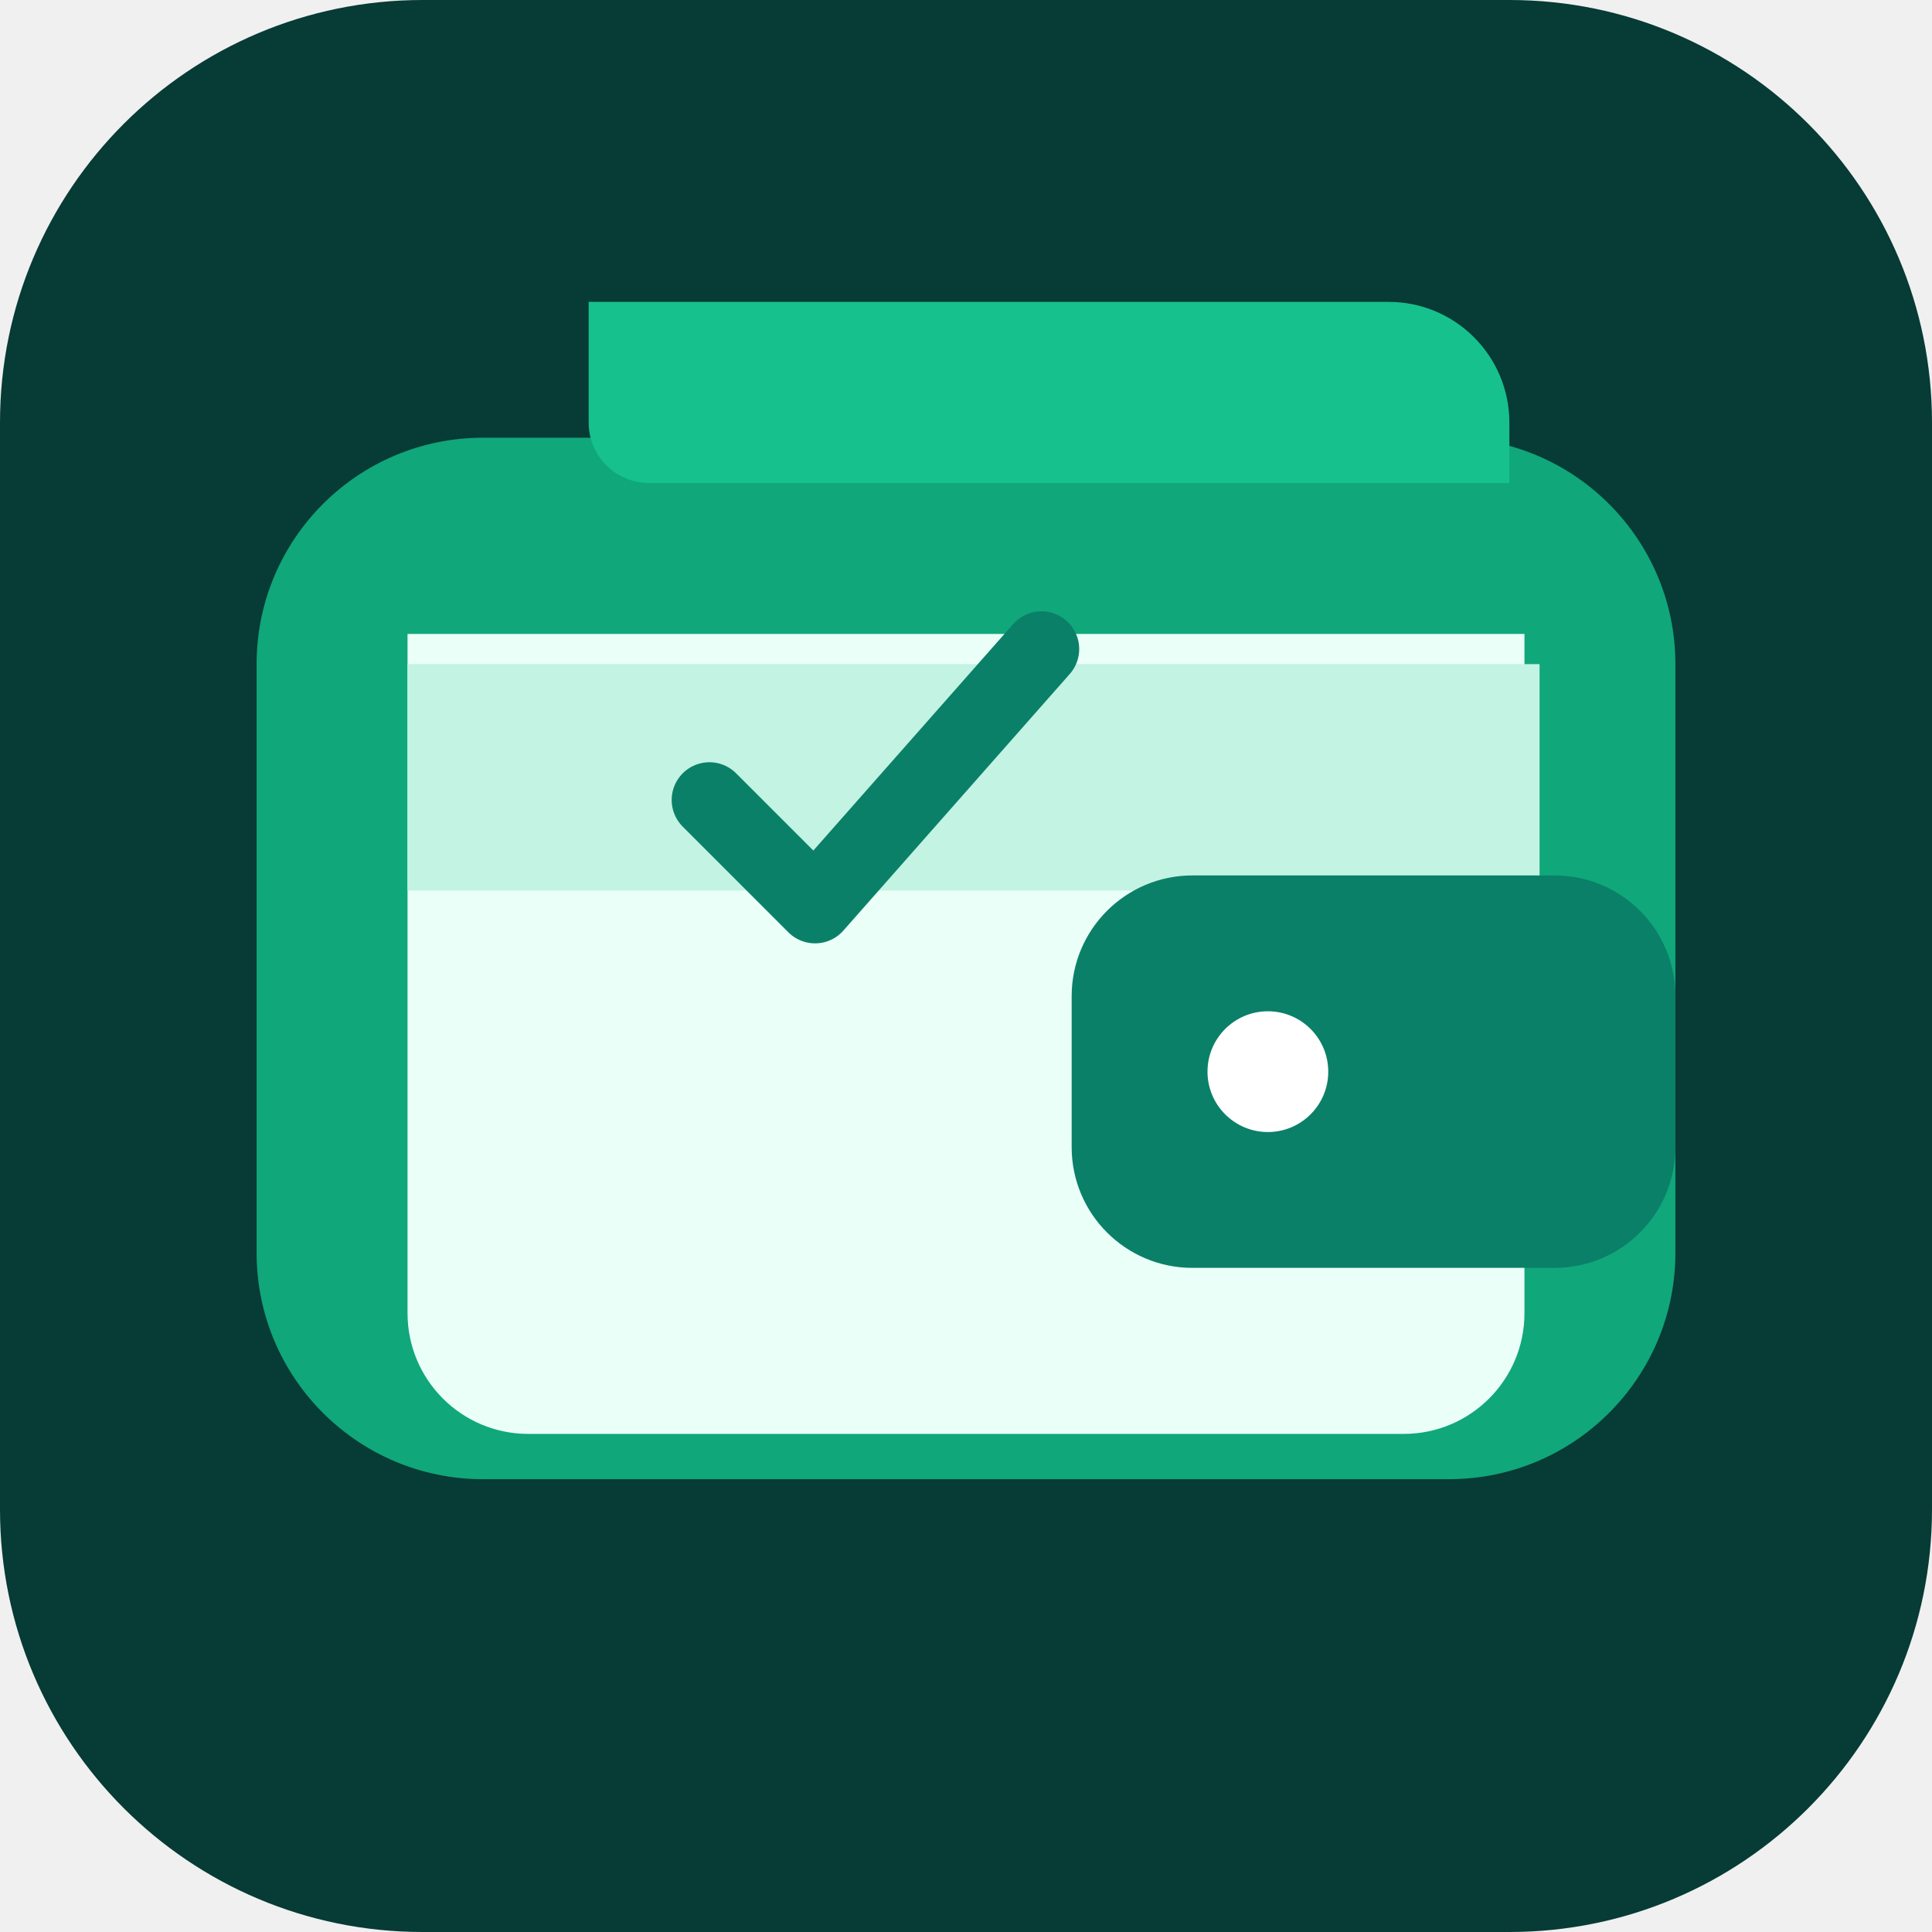
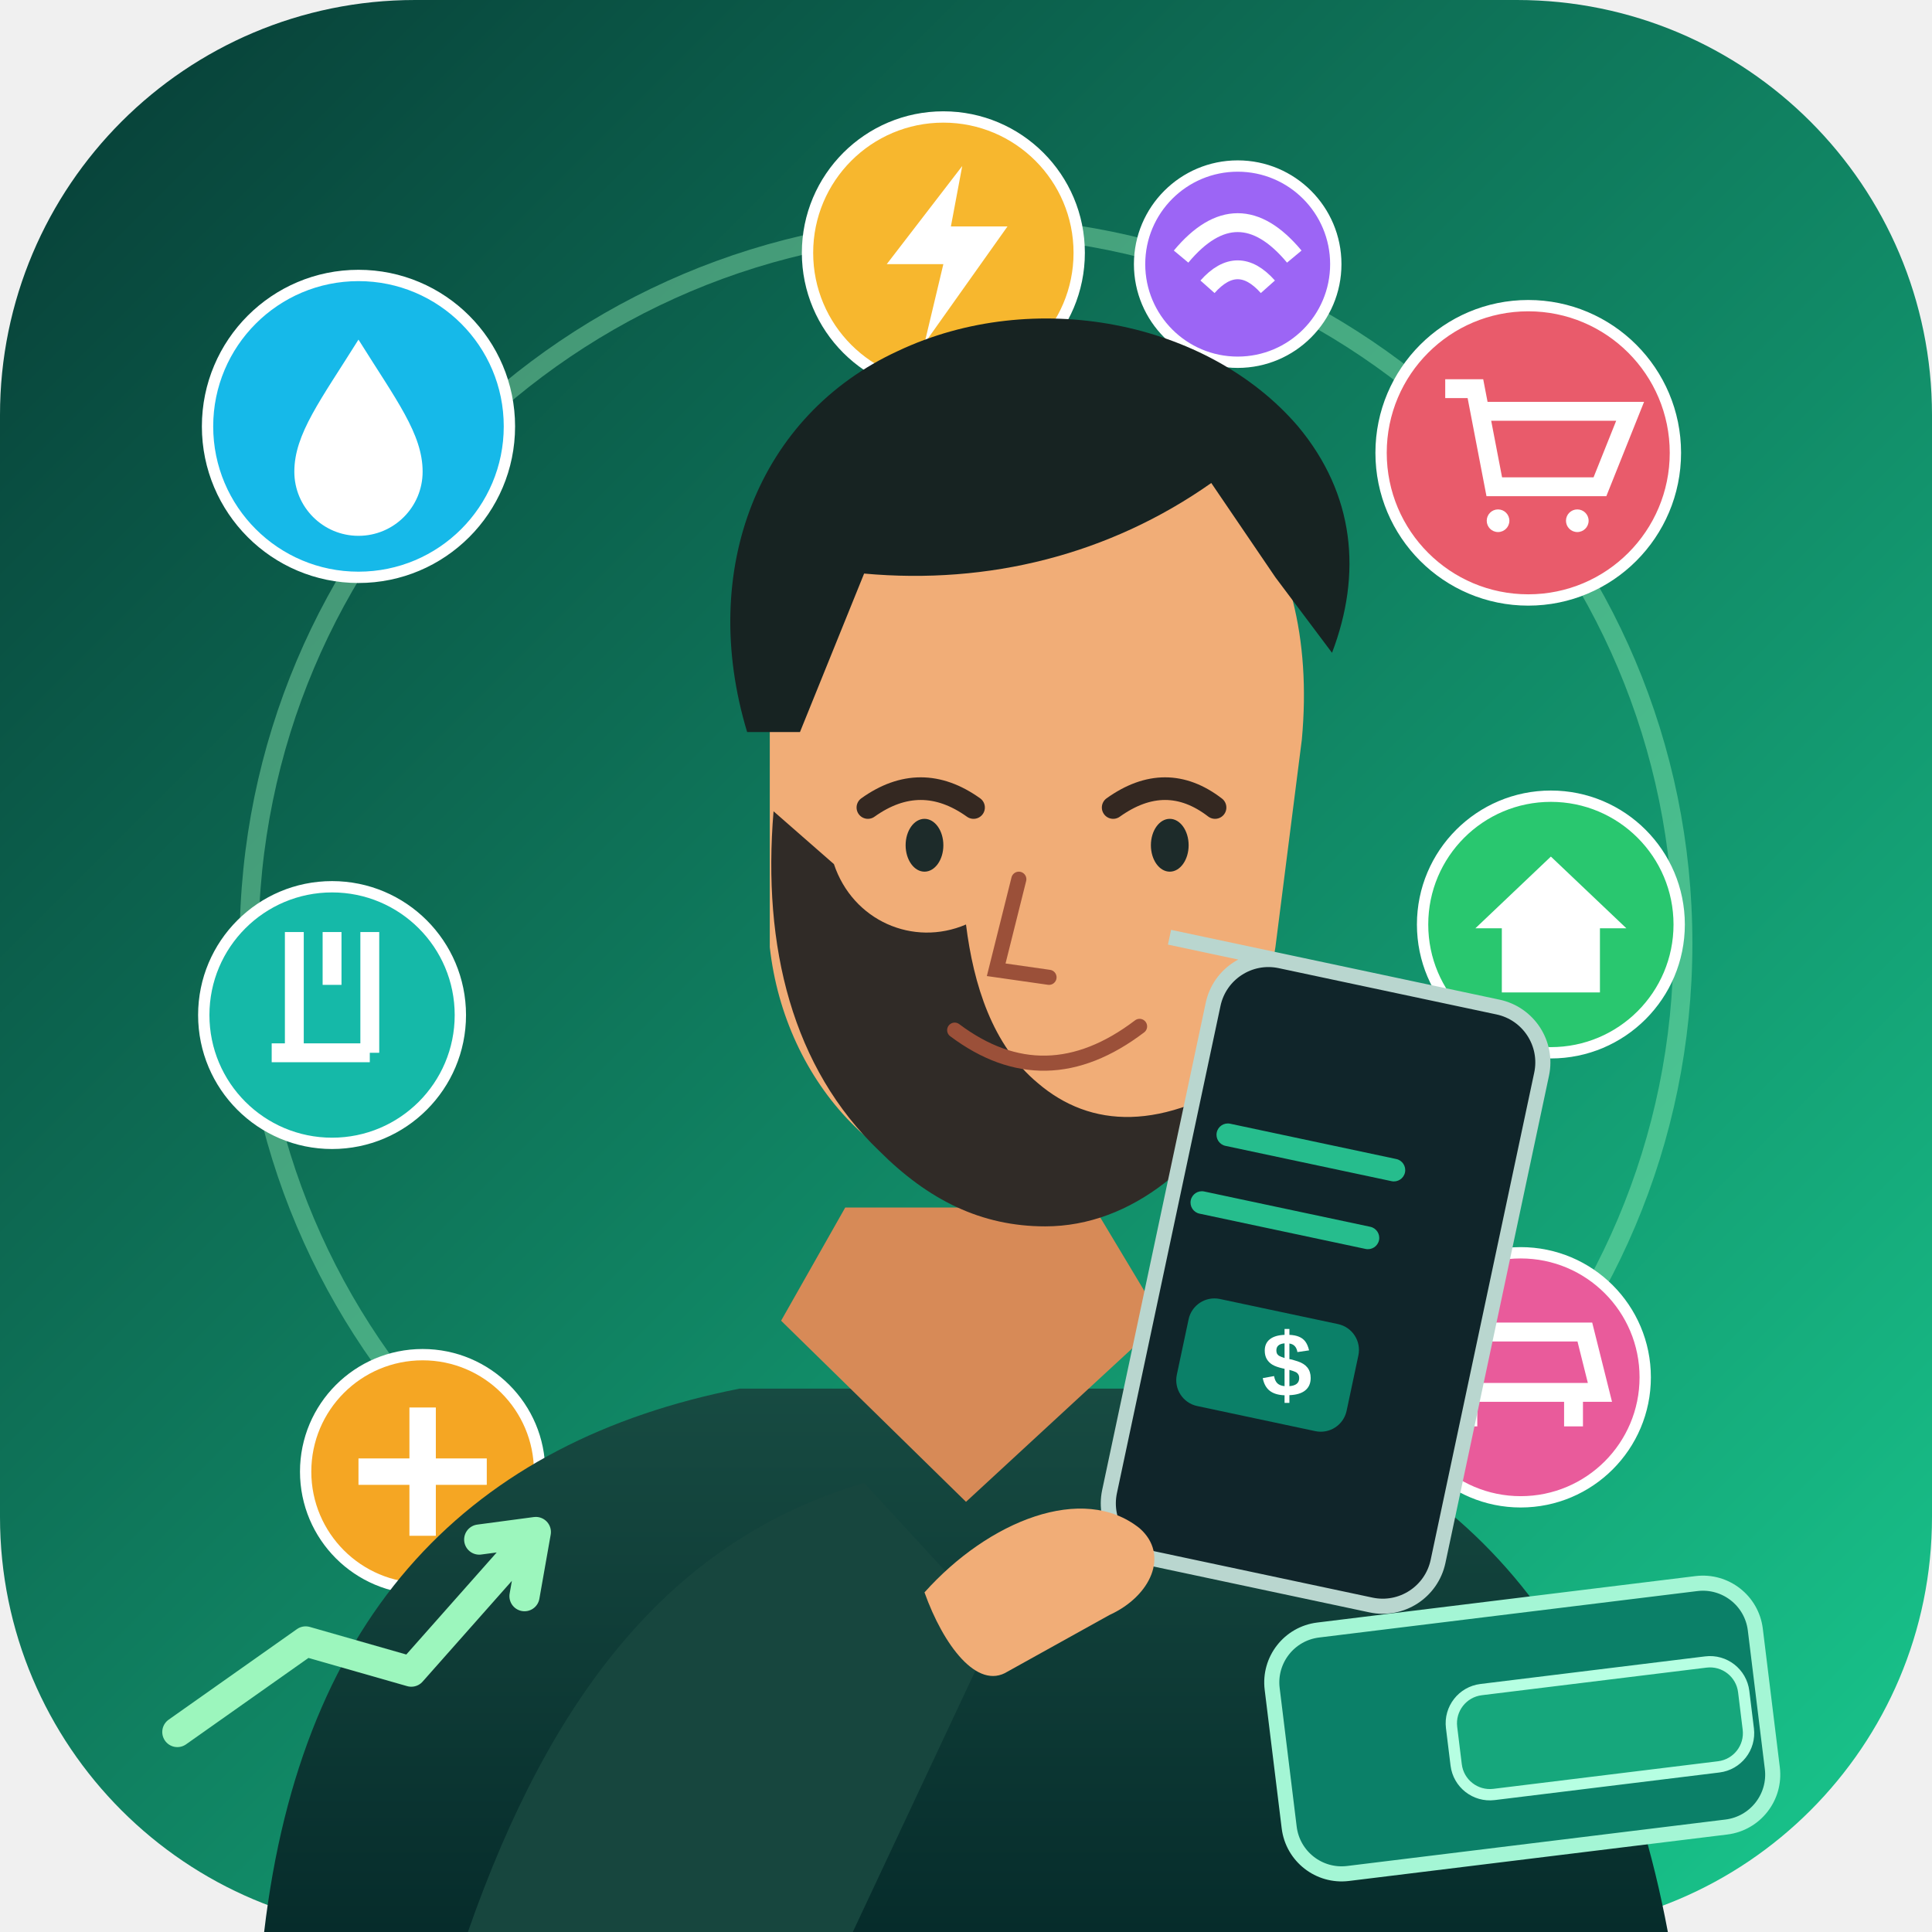
- <svg xmlns="http://www.w3.org/2000/svg" viewBox="0 0 128 128">
-   <rect width="128" height="128" rx="28" fill="#073b35" />
-   <rect x="17" y="29" width="94" height="69" rx="15" fill="#10a77b" />
-   <path d="M27 42h74v45a8 8 0 0 1-8 8H35a8 8 0 0 1-8-8z" fill="#eafff8" />
-   <path d="M27 44h75v15H27z" fill="#c3f3e3" />
-   <rect x="71" y="58" width="40" height="26" rx="8" fill="#0b8068" />
-   <circle cx="84" cy="71" r="4" fill="#fff" />
-   <path d="M39 28V20h53a8 8 0 0 1 8 8v4H43a4 4 0 0 1-4-4" fill="#16c18d" />
-   <path d="M47 53l7 7 15-17" fill="none" stroke="#0b8068" stroke-width="5" stroke-linecap="round" stroke-linejoin="round" />
+ <svg xmlns="http://www.w3.org/2000/svg" viewBox="0 0 512 512">
+   <defs>
+     <linearGradient id="b" x2="1" y2="1">
+       <stop stop-color="#073b35" />
+       <stop offset="1" stop-color="#19c98e" />
+     </linearGradient>
+     <linearGradient id="s" x2="0" y2="1">
+       <stop stop-color="#174b42" />
+       <stop offset="1" stop-color="#062c2b" />
+     </linearGradient>
+   </defs>
+   <rect width="512" height="512" rx="110" fill="url(#b)" />
+   <circle cx="256" cy="250" r="190" fill="none" stroke="#9cf6bd" stroke-opacity=".4" stroke-width="5" />
+   <g stroke="#fff" stroke-width="3">
+     <circle cx="95" cy="113" r="40" fill="#16b9e9" />
+     <path d="M95 90c-10 16-17 25-17 35a17 17 0 0 0 34 0c0-10-7-19-17-35" stroke="none" fill="#fff" />
+     <circle cx="250" cy="67" r="36" fill="#f7b72e" />
+     <path d="M255 44l-20 26h15l-5 21 22-31h-15z" stroke="none" fill="#fff" />
+     <circle cx="405" cy="120" r="39" fill="#e95b6b" />
+     <path d="M383 103h8l5 26h28l8-20h-40" fill="none" stroke-width="5" />
+     <circle cx="397" cy="138" r="3" stroke="none" fill="#fff" />
+     <circle cx="418" cy="138" r="3" stroke="none" fill="#fff" />
+     <circle cx="411" cy="245" r="34" fill="#29c76f" />
+     <path d="M391 246l20-19 20 19h-7v17h-26v-17z" stroke="none" fill="#fff" />
+     <circle cx="88" cy="269" r="34" fill="#15b9a8" />
+     <path d="M78 247v32m0-32v14m10-14v14m10-14v32m-26 0h26" fill="none" stroke-width="5" />
+     <circle cx="112" cy="390" r="31" fill="#f5a623" />
+     <path d="M112 373v34m-17-17h34" fill="none" stroke-width="7" />
+     <circle cx="403" cy="365" r="33" fill="#e95b9b" />
+     <path d="M382 369h42l-4-16h-34zM389 369v9m28-9v9" fill="none" stroke-width="5" />
+     <circle cx="328" cy="70" r="26" fill="#9c65f5" />
+     <path d="M313 68q15-18 30 0m-23 8q8-9 16 0" fill="none" stroke-width="5" />
+   </g>
+   <path d="M70 512c10-85 55-130 126-144h116c70 14 114 59 130 144z" fill="url(#s)" />
+   <path d="M207 350l49 48 52-48-18-30h-66z" fill="#d78a57" />
+   <path d="M204 194c-7-48 20-88 68-88 49 0 78 36 73 90l-7 55c-6 39-34 66-67 66-36 0-63-30-67-66z" fill="#f1ad77" />
+   <path d="M198 194c-13-43 3-84 40-101 36-17 82-8 106 20 15 18 17 39 9 60l-15-20-17-25c-27 19-59 27-92 24l-17 42z" fill="#172322" />
+   <path d="M205 215c-3 36 5 68 28 90 13 13 27 20 44 20 23 0 43-17 55-41-24 16-43 15-57 3-12-10-17-26-19-42-14 6-30-1-35-16z" fill="#302b27" />
+   <path d="M230 214q14-10 28 0m37 0q14-10 27 0" fill="none" stroke="#342821" stroke-width="6" stroke-linecap="round" />
+   <ellipse cx="245" cy="224" rx="5" ry="7" fill="#1d2b2a" />
+   <ellipse cx="310" cy="224" rx="5" ry="7" fill="#1d2b2a" />
+   <path d="M270 233l-6 24 14 2m-25 14q24 18 49-1" fill="none" stroke="#9b5039" stroke-width="4" stroke-linecap="round" />
+   <path d="M292 257h89a15 15 0 0 1 15 15v132a15 15 0 0 1-15 15h-59a15 15 0 0 1-15-15V272a15 15 0 0 1 15-15z" fill="#10252a" stroke="#b9d6cf" stroke-width="4" transform="rotate(12 342 338)" />
+   <rect x="315" y="302" width="51" height="6" rx="3" fill="#26bd8d" transform="rotate(12 342 338)" />
+   <rect x="312" y="321" width="51" height="6" rx="3" fill="#26bd8d" transform="rotate(12 342 338)" />
+   <rect x="318" y="348" width="46" height="29" rx="7" fill="#0b8068" transform="rotate(12 342 338)" />
+   <text x="341" y="370" font-size="24" text-anchor="middle" font-family="Arial" font-weight="bold" fill="#fff">$</text>
+   <path d="M124 512c22-63 54-104 105-119l35 38-38 81z" fill="#17463e" />
+   <path d="M245 422c17-19 42-29 57-17 8 7 3 18-8 23l-27 15c-8 5-17-7-22-21z" fill="#f1ad77" />
+   <rect x="339" y="426" width="129" height="65" rx="14" fill="#0b8068" stroke="#a4f6d5" stroke-width="4" transform="rotate(-7 400 459)" />
+   <rect x="385" y="444" width="78" height="28" rx="9" fill="#16a77c" stroke="#b6ffe2" stroke-width="3" transform="rotate(-7 424 458)" />
+   <path d="M47 459l34-24 28 8 31-35m-13 0 15-2-3 17" fill="none" stroke="#9cf6bd" stroke-width="8" stroke-linecap="round" stroke-linejoin="round" />
</svg>
